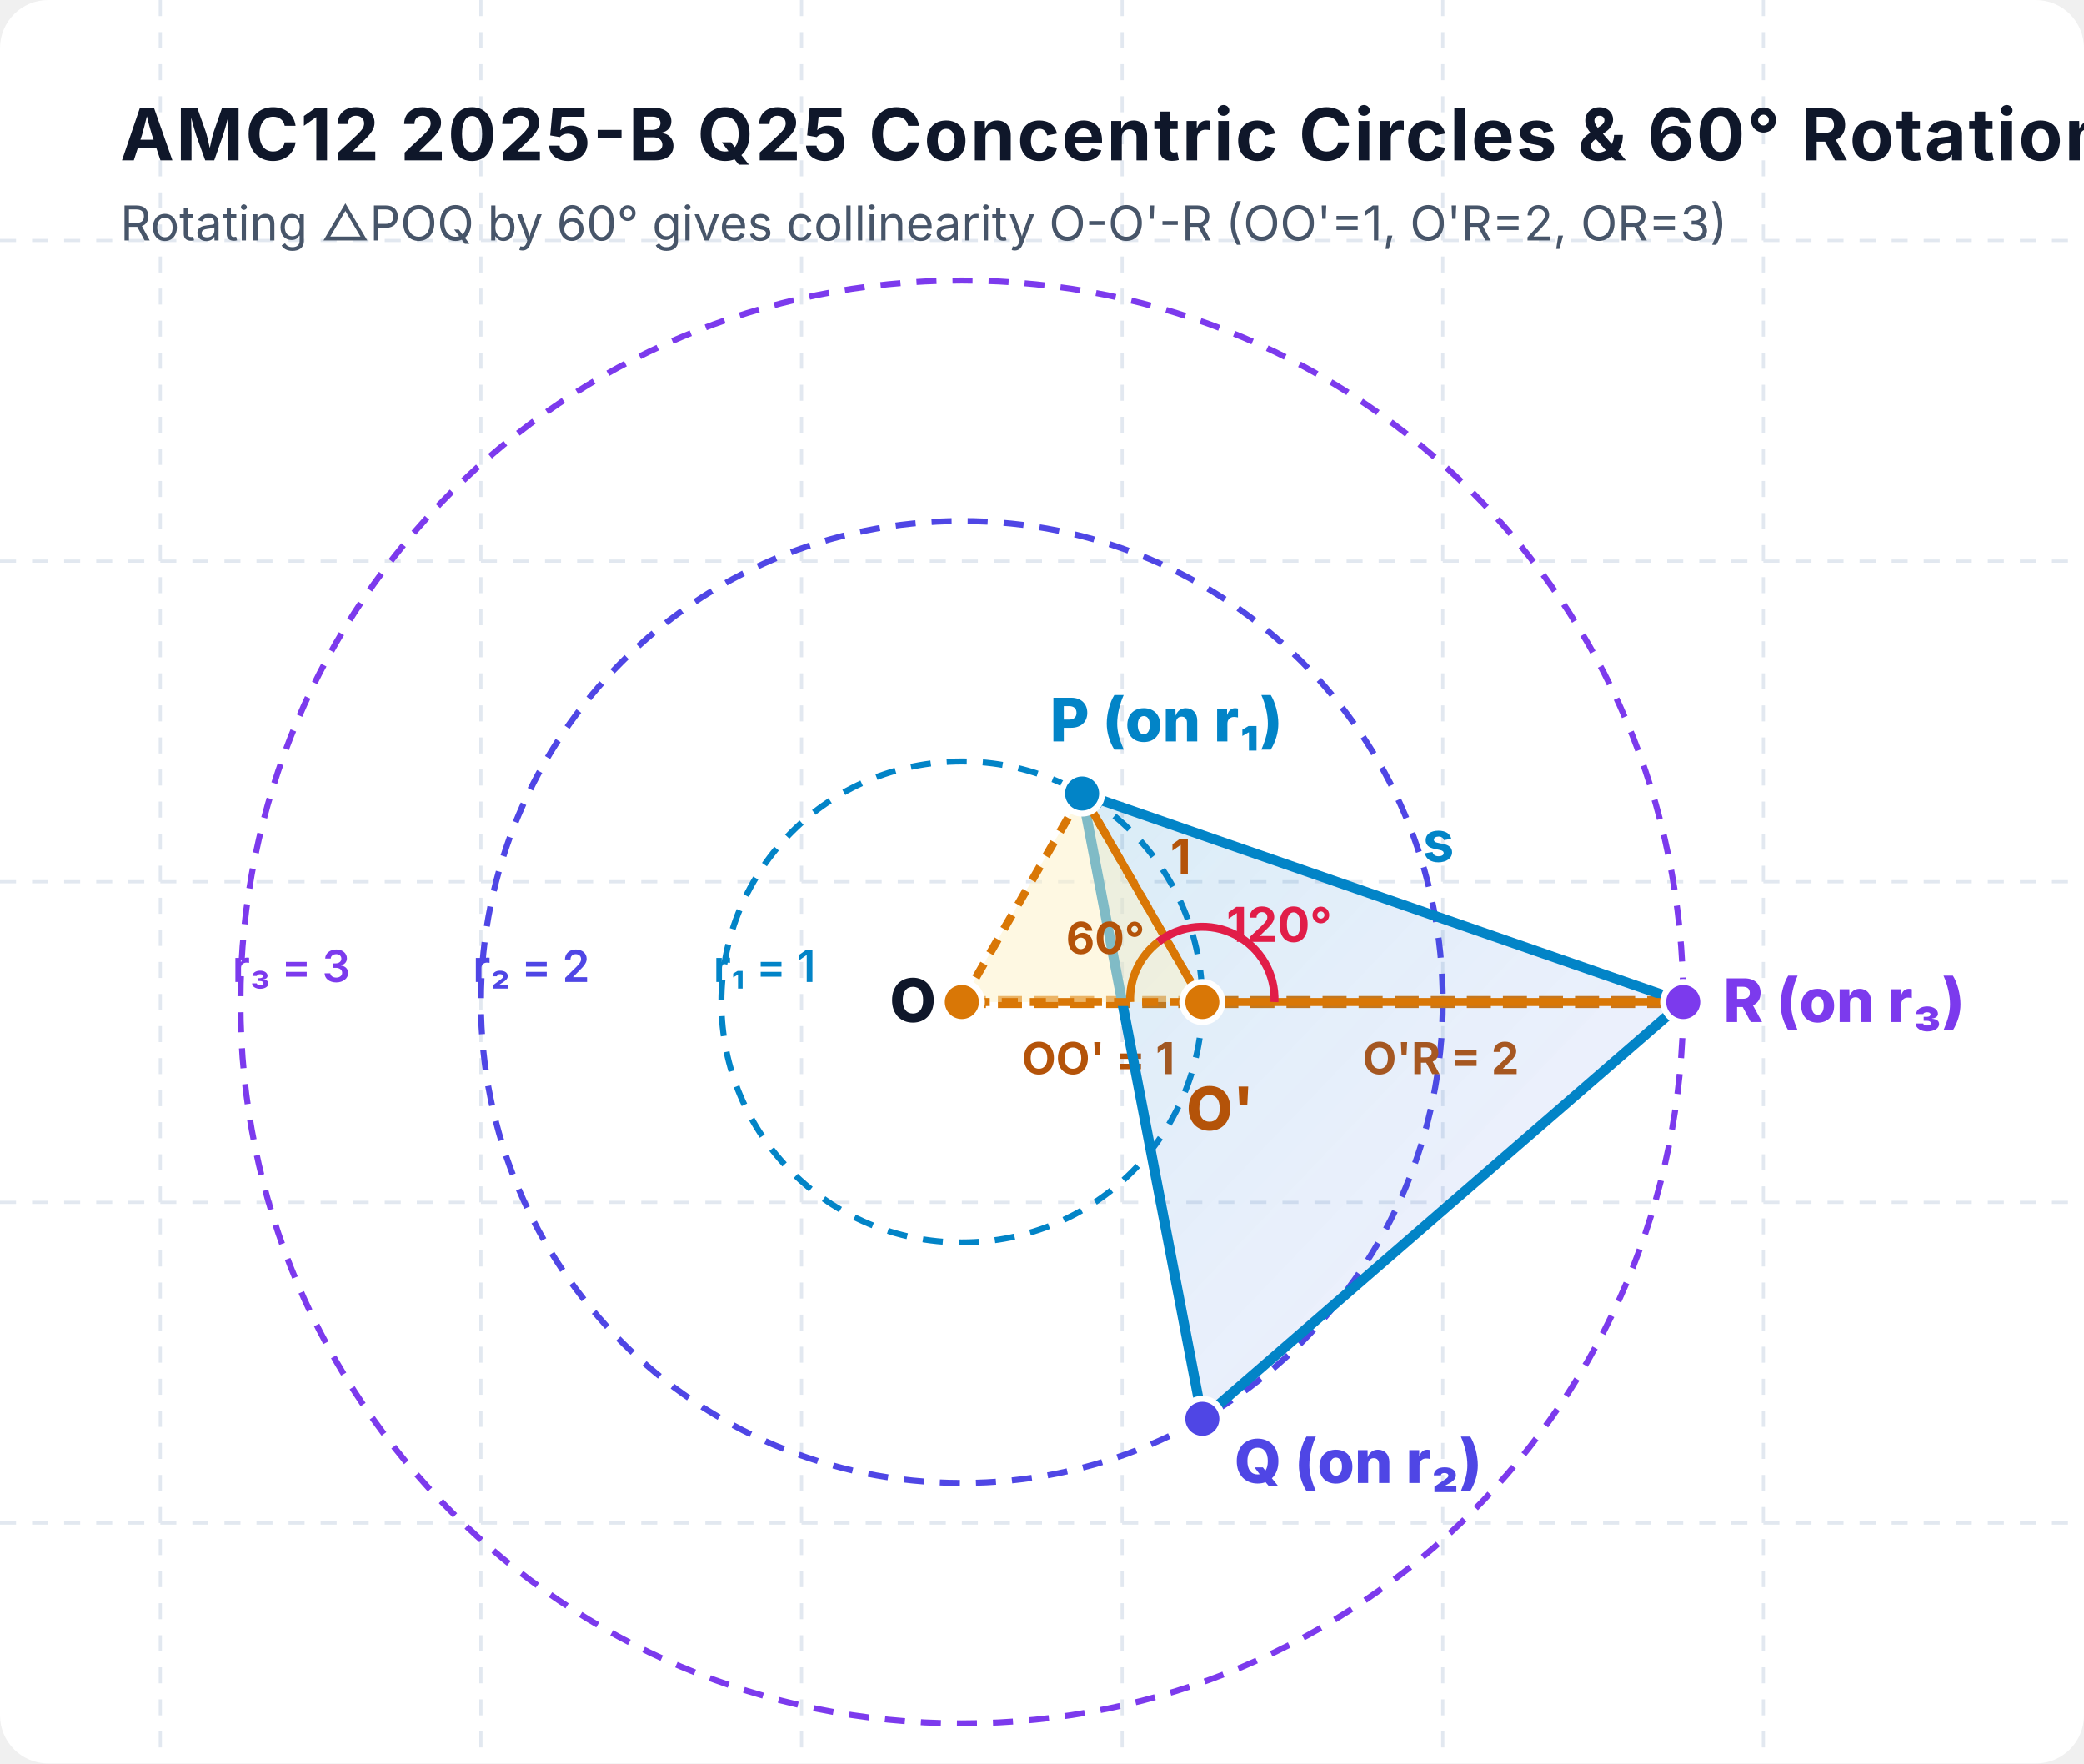
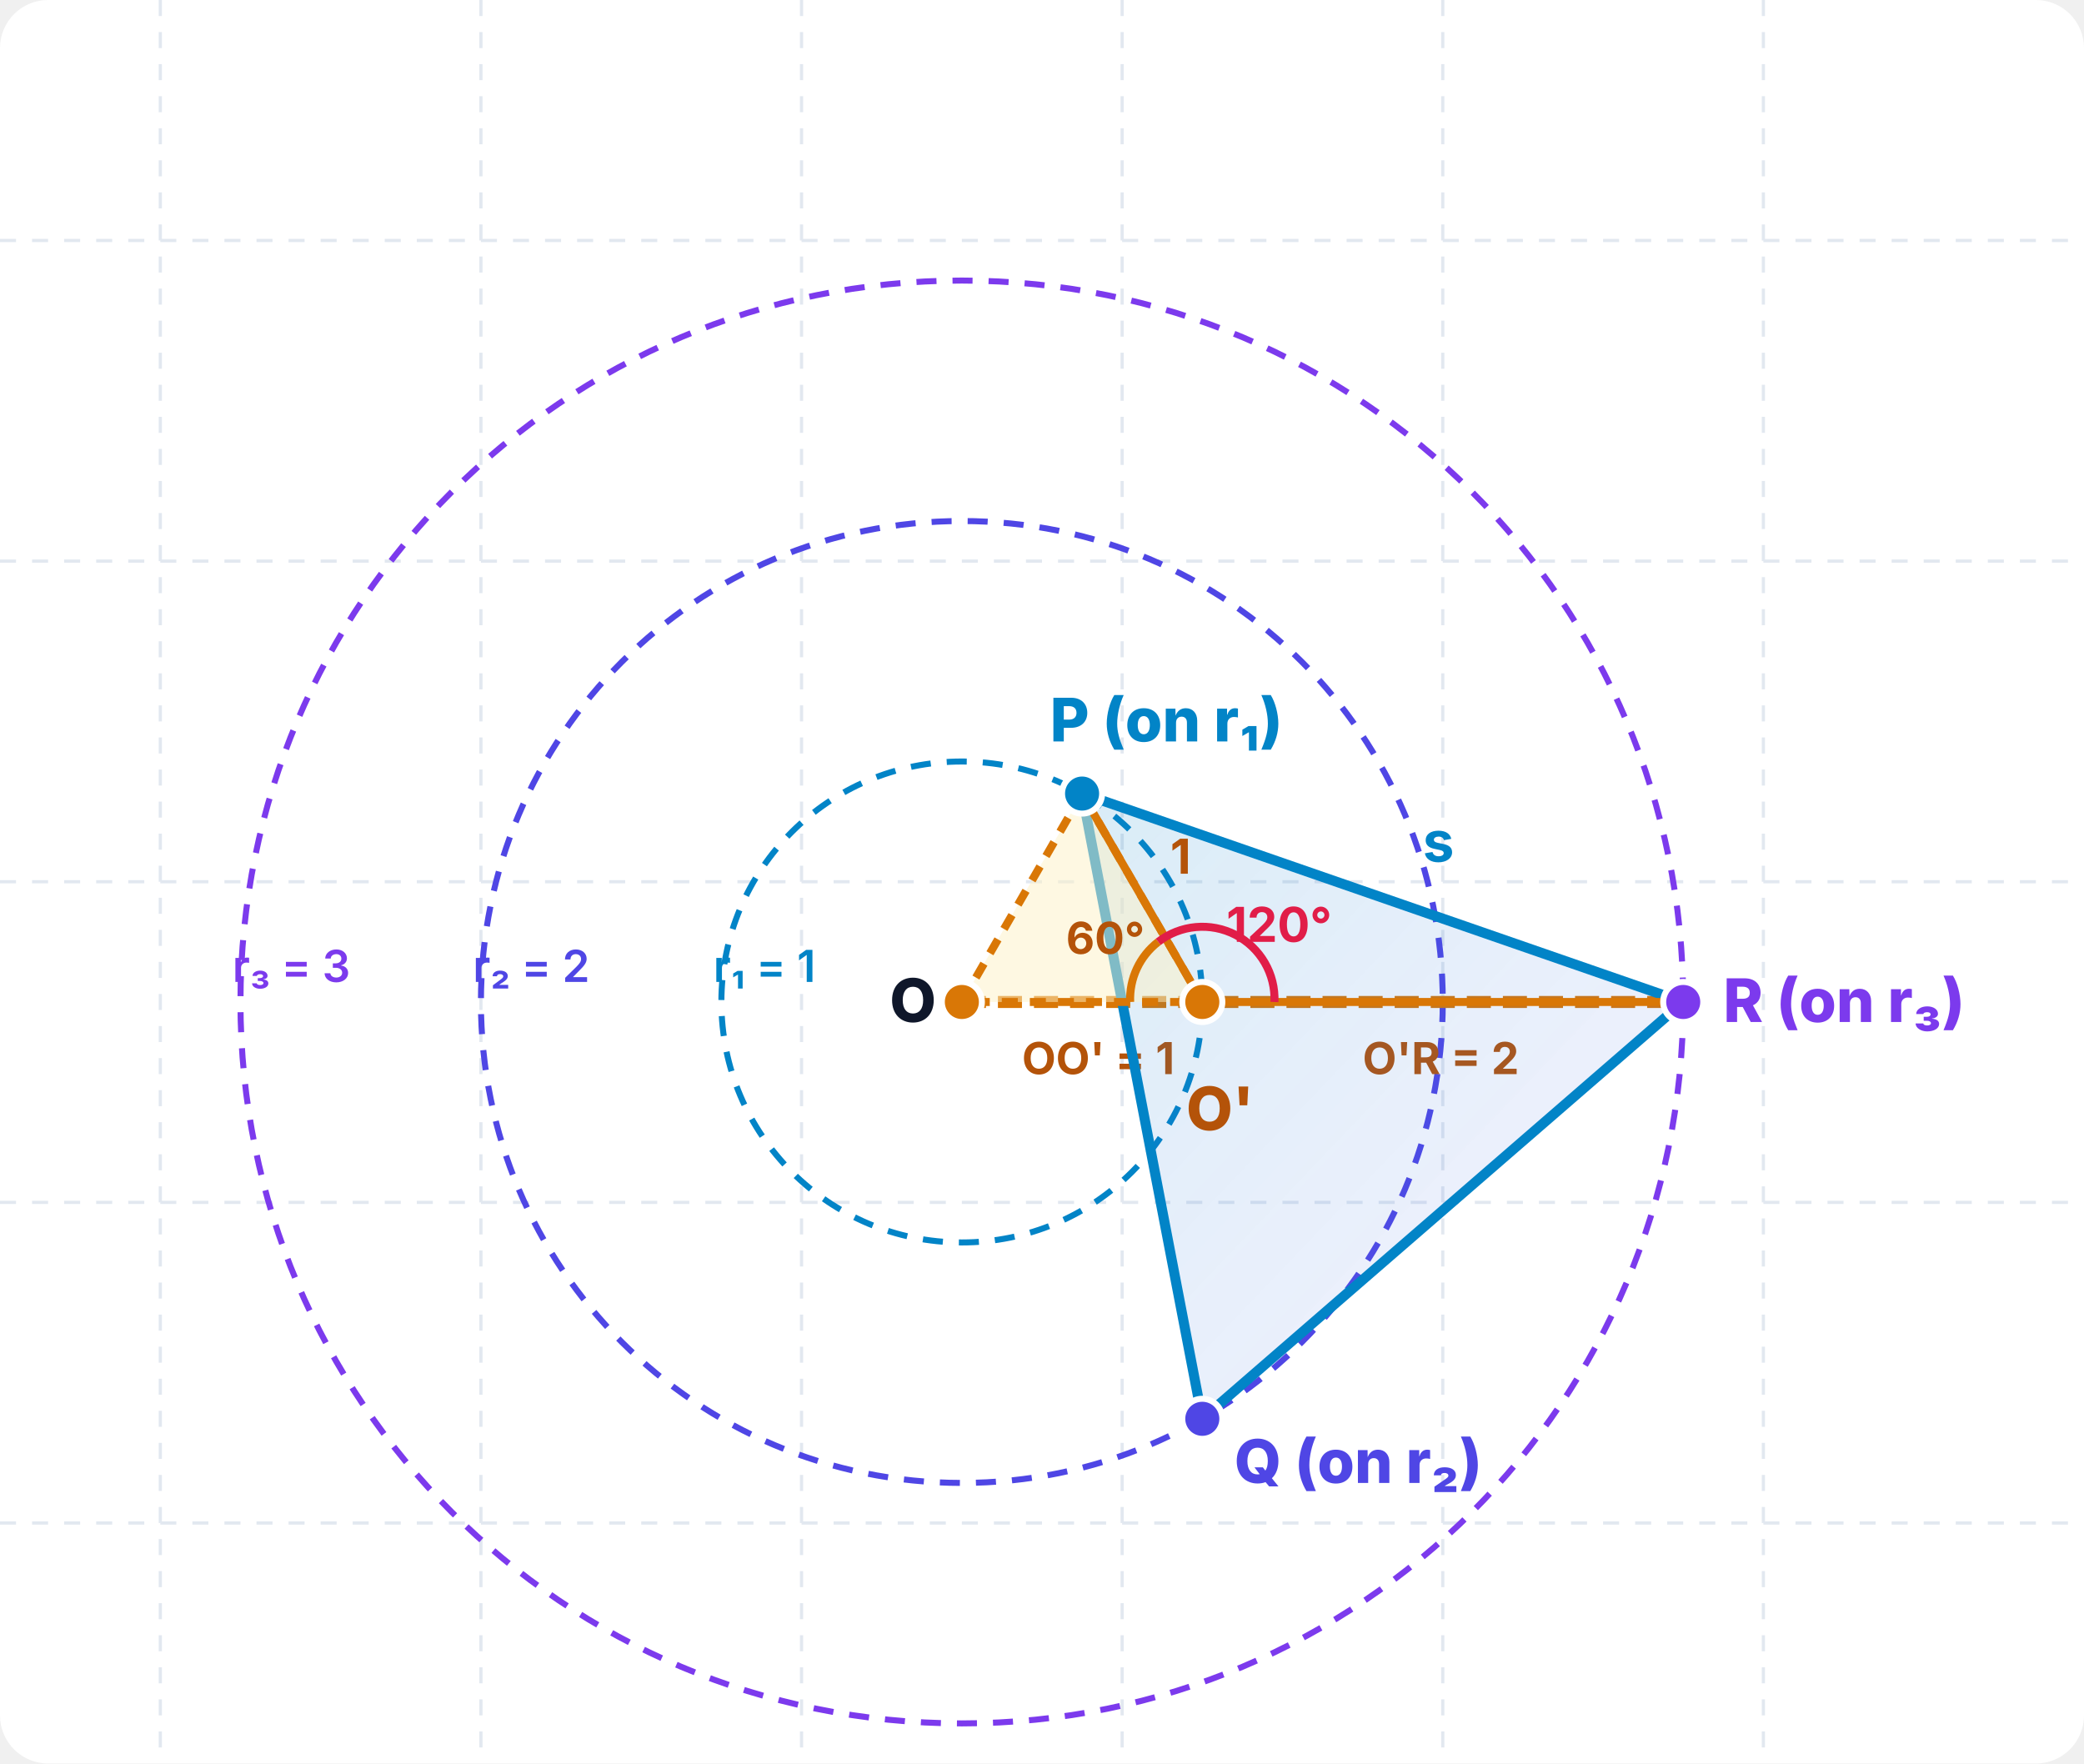
<svg xmlns="http://www.w3.org/2000/svg" viewBox="0 0 520 440" width="100%" height="100%" style="background-color: #ffffff; font-family: system-ui, -apple-system, sans-serif;">
  <defs>
    <linearGradient id="triGrad" x1="0%" y1="0%" x2="100%" y2="100%">
      <stop offset="0%" stop-color="#0284c7" stop-opacity="0.15" />
      <stop offset="100%" stop-color="#6366f1" stop-opacity="0.08" />
    </linearGradient>
  </defs>
  <rect width="520" height="440" fill="#ffffff" rx="12" />
  <g stroke="#e2e8f0" stroke-width="0.8" stroke-dasharray="4,4">
    <line x1="40" y1="0" x2="40" y2="440" />
    <line x1="120" y1="0" x2="120" y2="440" />
    <line x1="200" y1="0" x2="200" y2="440" />
    <line x1="280" y1="0" x2="280" y2="440" />
    <line x1="360" y1="0" x2="360" y2="440" />
    <line x1="440" y1="0" x2="440" y2="440" />
    <line x1="0" y1="60" x2="520" y2="60" />
    <line x1="0" y1="140" x2="520" y2="140" />
    <line x1="0" y1="220" x2="520" y2="220" />
    <line x1="0" y1="300" x2="520" y2="300" />
    <line x1="0" y1="380" x2="520" y2="380" />
  </g>
-   <text x="30" y="40" fill="#0f172a" font-size="18" font-weight="700" letter-spacing="0.5">AMC12 2025-B Q25 Concentric Circles &amp; 60° Rotation</text>
-   <text x="30" y="60" fill="#475569" font-size="12">Rotating △POQ by 60° gives collinearity O-O'-R (OO'=1, O'R=2, OR=3)</text>
  <g transform="translate(0, 10)">
    <circle cx="240" cy="240" r="60" fill="none" stroke="#0284c7" stroke-width="1.5" stroke-dasharray="5,4" />
    <text x="178" y="235" fill="#0284c7" font-size="11" font-weight="600">r₁ = 1</text>
    <circle cx="240" cy="240" r="120" fill="none" stroke="#4f46e5" stroke-width="1.5" stroke-dasharray="5,4" />
    <text x="118" y="235" fill="#4f46e5" font-size="11" font-weight="600">r₂ = 2</text>
    <circle cx="240" cy="240" r="180" fill="none" stroke="#7c3aed" stroke-width="1.5" stroke-dasharray="5,4" />
    <text x="58" y="235" fill="#7c3aed" font-size="11" font-weight="600">r₃ = 3</text>
    <line x1="240" y1="240" x2="420" y2="240" stroke="#d97706" stroke-width="3" stroke-dasharray="6,3" />
    <text x="255" y="258" fill="#b45309" font-size="11" font-weight="700">OO' = 1</text>
    <text x="340" y="258" fill="#b45309" font-size="11" font-weight="700">O'R = 2</text>
    <polygon points="270,188 300,344 420,240" fill="url(#triGrad)" stroke="#0284c7" stroke-width="2.5" stroke-linejoin="round" />
    <polygon points="270,188 240,240 300,240" fill="#fef3c7" fill-opacity="0.5" stroke="#d97706" stroke-width="2" stroke-dasharray="4,3" />
    <line x1="270" y1="188" x2="300" y2="240" stroke="#d97706" stroke-width="2" />
    <line x1="300" y1="240" x2="420" y2="240" stroke="#d97706" stroke-width="2" />
    <path d="M 282 240 A 18 18 0 0 1 289 225" fill="none" stroke="#d97706" stroke-width="2" />
    <text x="266" y="228" fill="#b45309" font-size="11" font-weight="bold">60°</text>
    <path d="M 289 225 A 18 18 0 0 1 318 240" fill="none" stroke="#e11d48" stroke-width="2" />
    <text x="306" y="225" fill="#e11d48" font-size="12" font-weight="bold">120°</text>
    <circle cx="240" cy="240" r="5" fill="#d97706" stroke="#ffffff" stroke-width="1.5" />
    <text x="222" y="245" fill="#0f172a" font-size="15" font-weight="800">O</text>
    <circle cx="270" cy="188" r="5" fill="#0284c7" stroke="#ffffff" stroke-width="1.5" />
    <text x="262" y="175" fill="#0284c7" font-size="15" font-weight="800">P (on r₁)</text>
    <circle cx="300" cy="344" r="5" fill="#4f46e5" stroke="#ffffff" stroke-width="1.5" />
    <text x="308" y="360" fill="#4f46e5" font-size="15" font-weight="800">Q (on r₂)</text>
    <circle cx="420" cy="240" r="5" fill="#7c3aed" stroke="#ffffff" stroke-width="1.5" />
    <text x="430" y="245" fill="#7c3aed" font-size="15" font-weight="800">R (on r₃)</text>
    <circle cx="300" cy="240" r="5" fill="#d97706" stroke="#ffffff" stroke-width="1.5" />
    <text x="296" y="272" fill="#b45309" font-size="15" font-weight="800">O'</text>
    <text x="355" y="205" fill="#0284c7" font-size="14" font-weight="bold">s</text>
    <text x="292" y="208" fill="#b45309" font-size="12" font-weight="bold">1</text>
  </g>
</svg>
